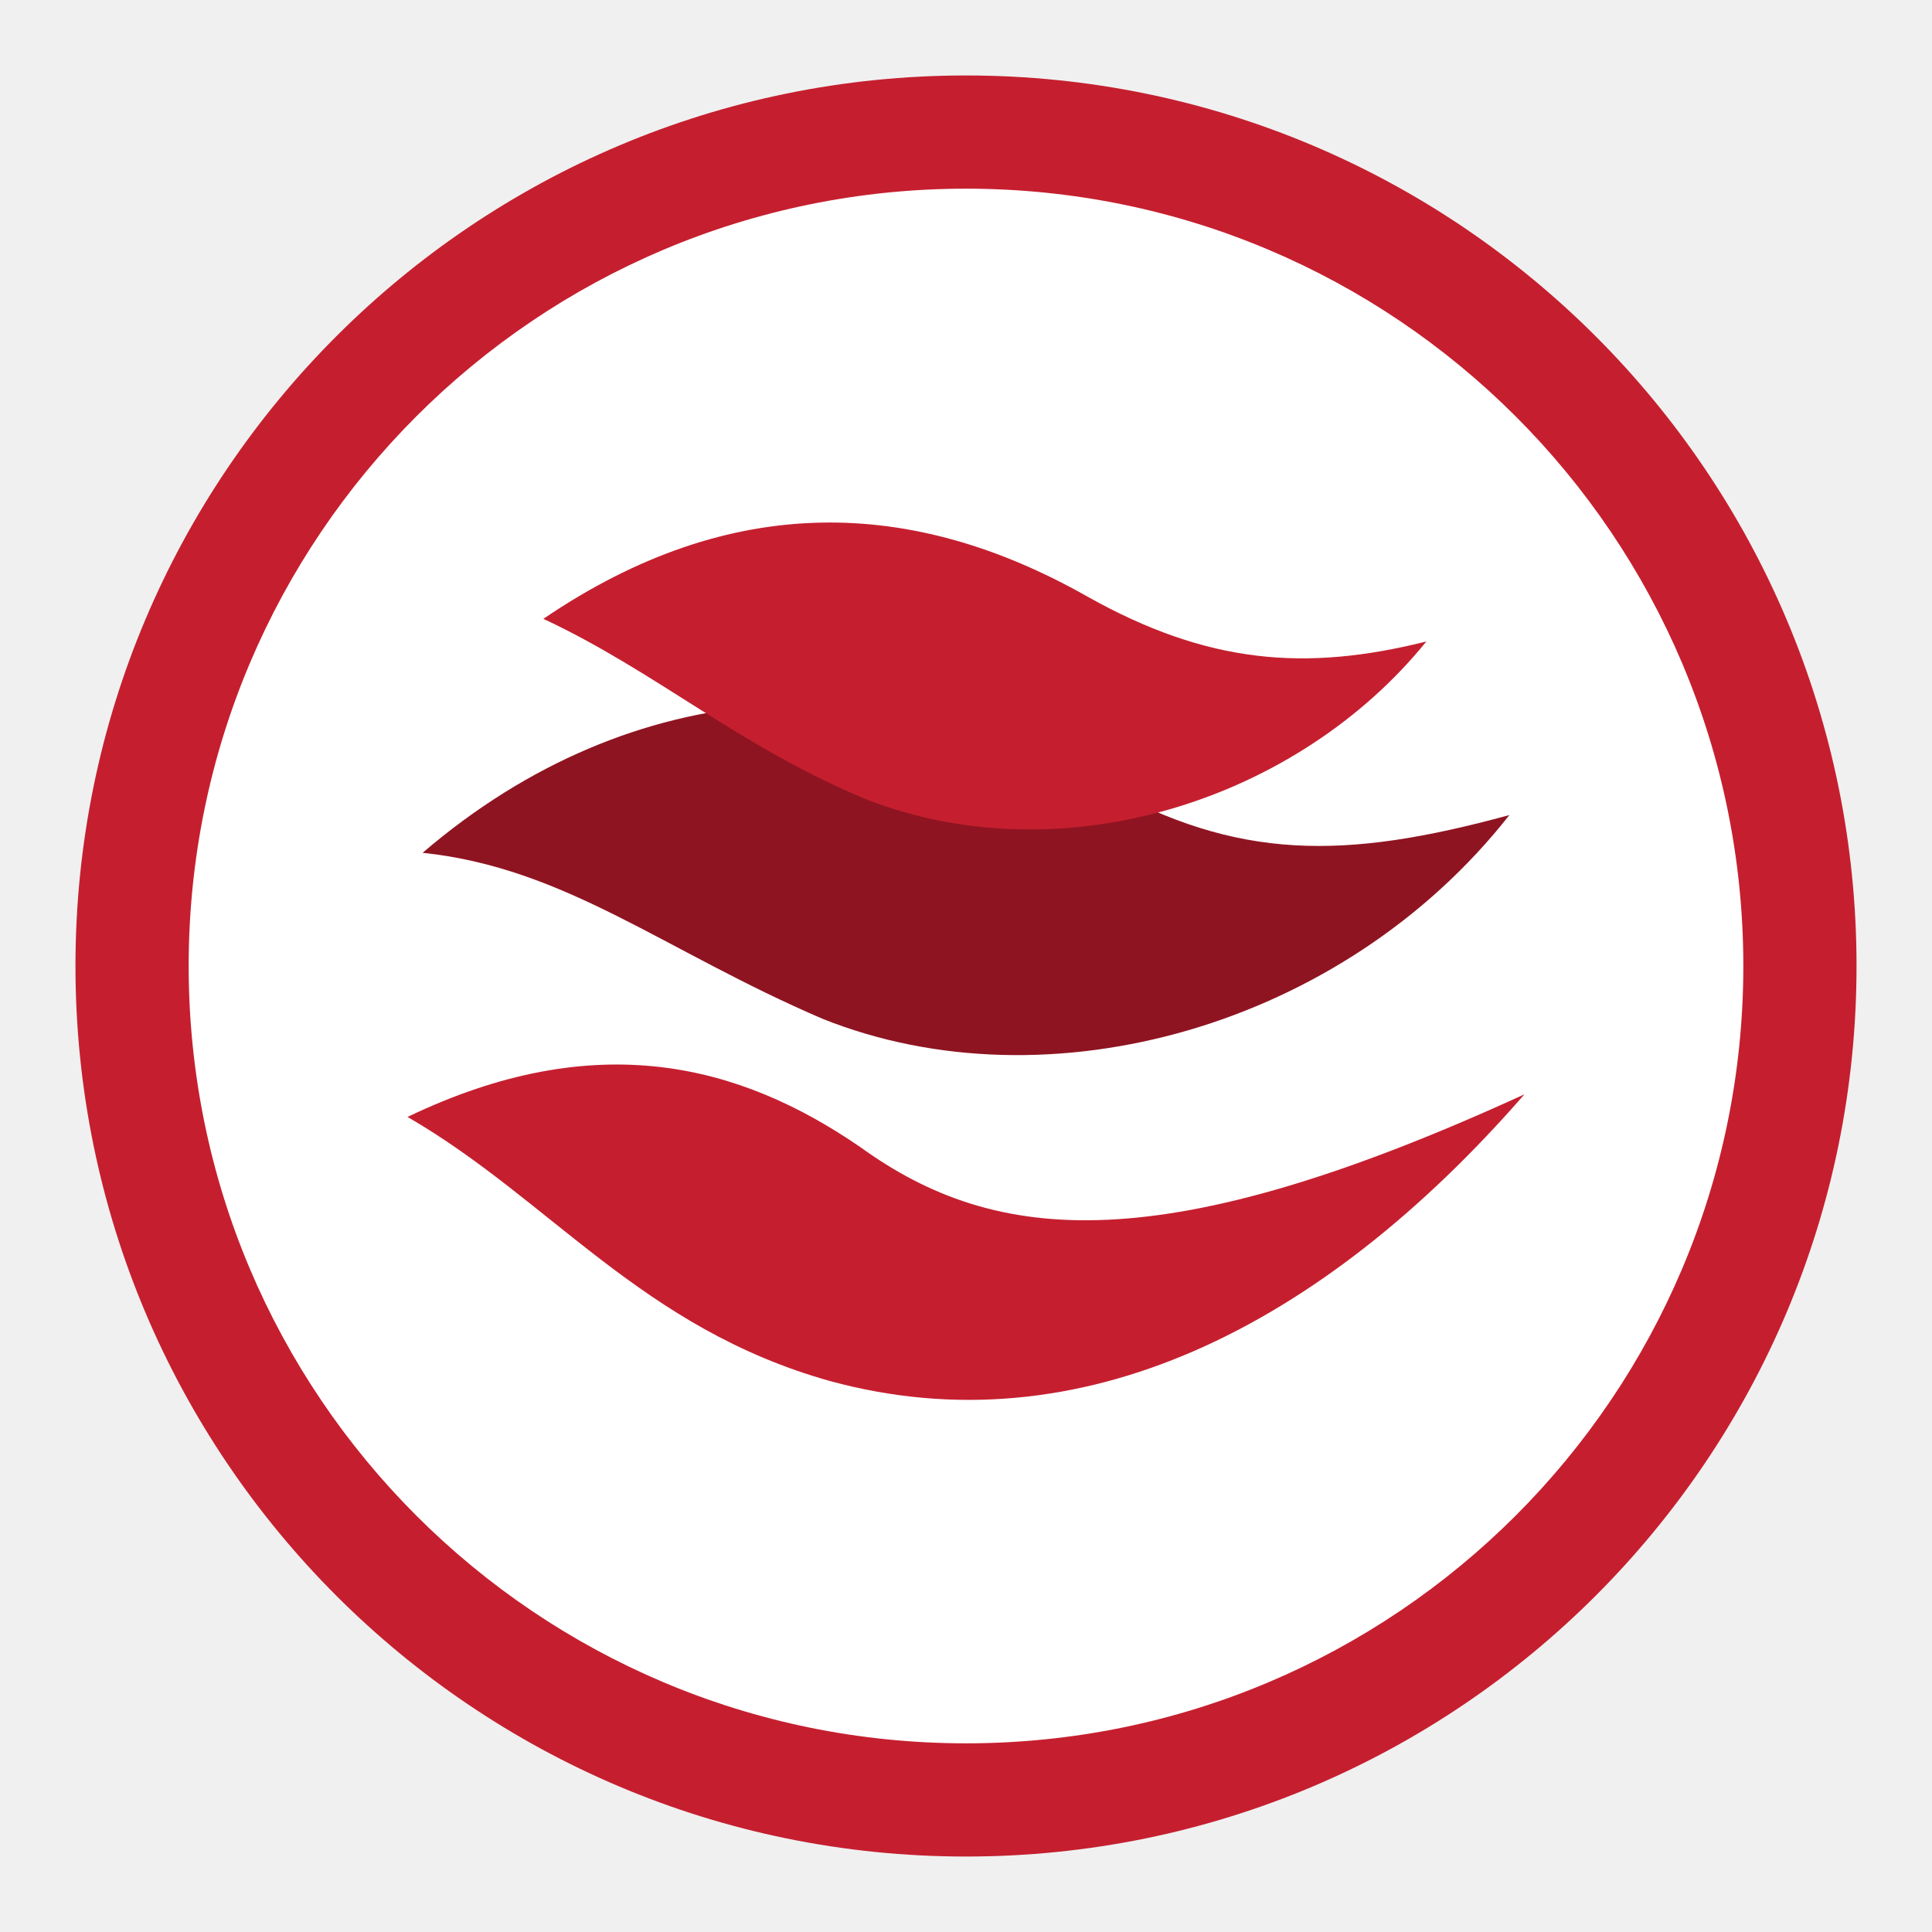
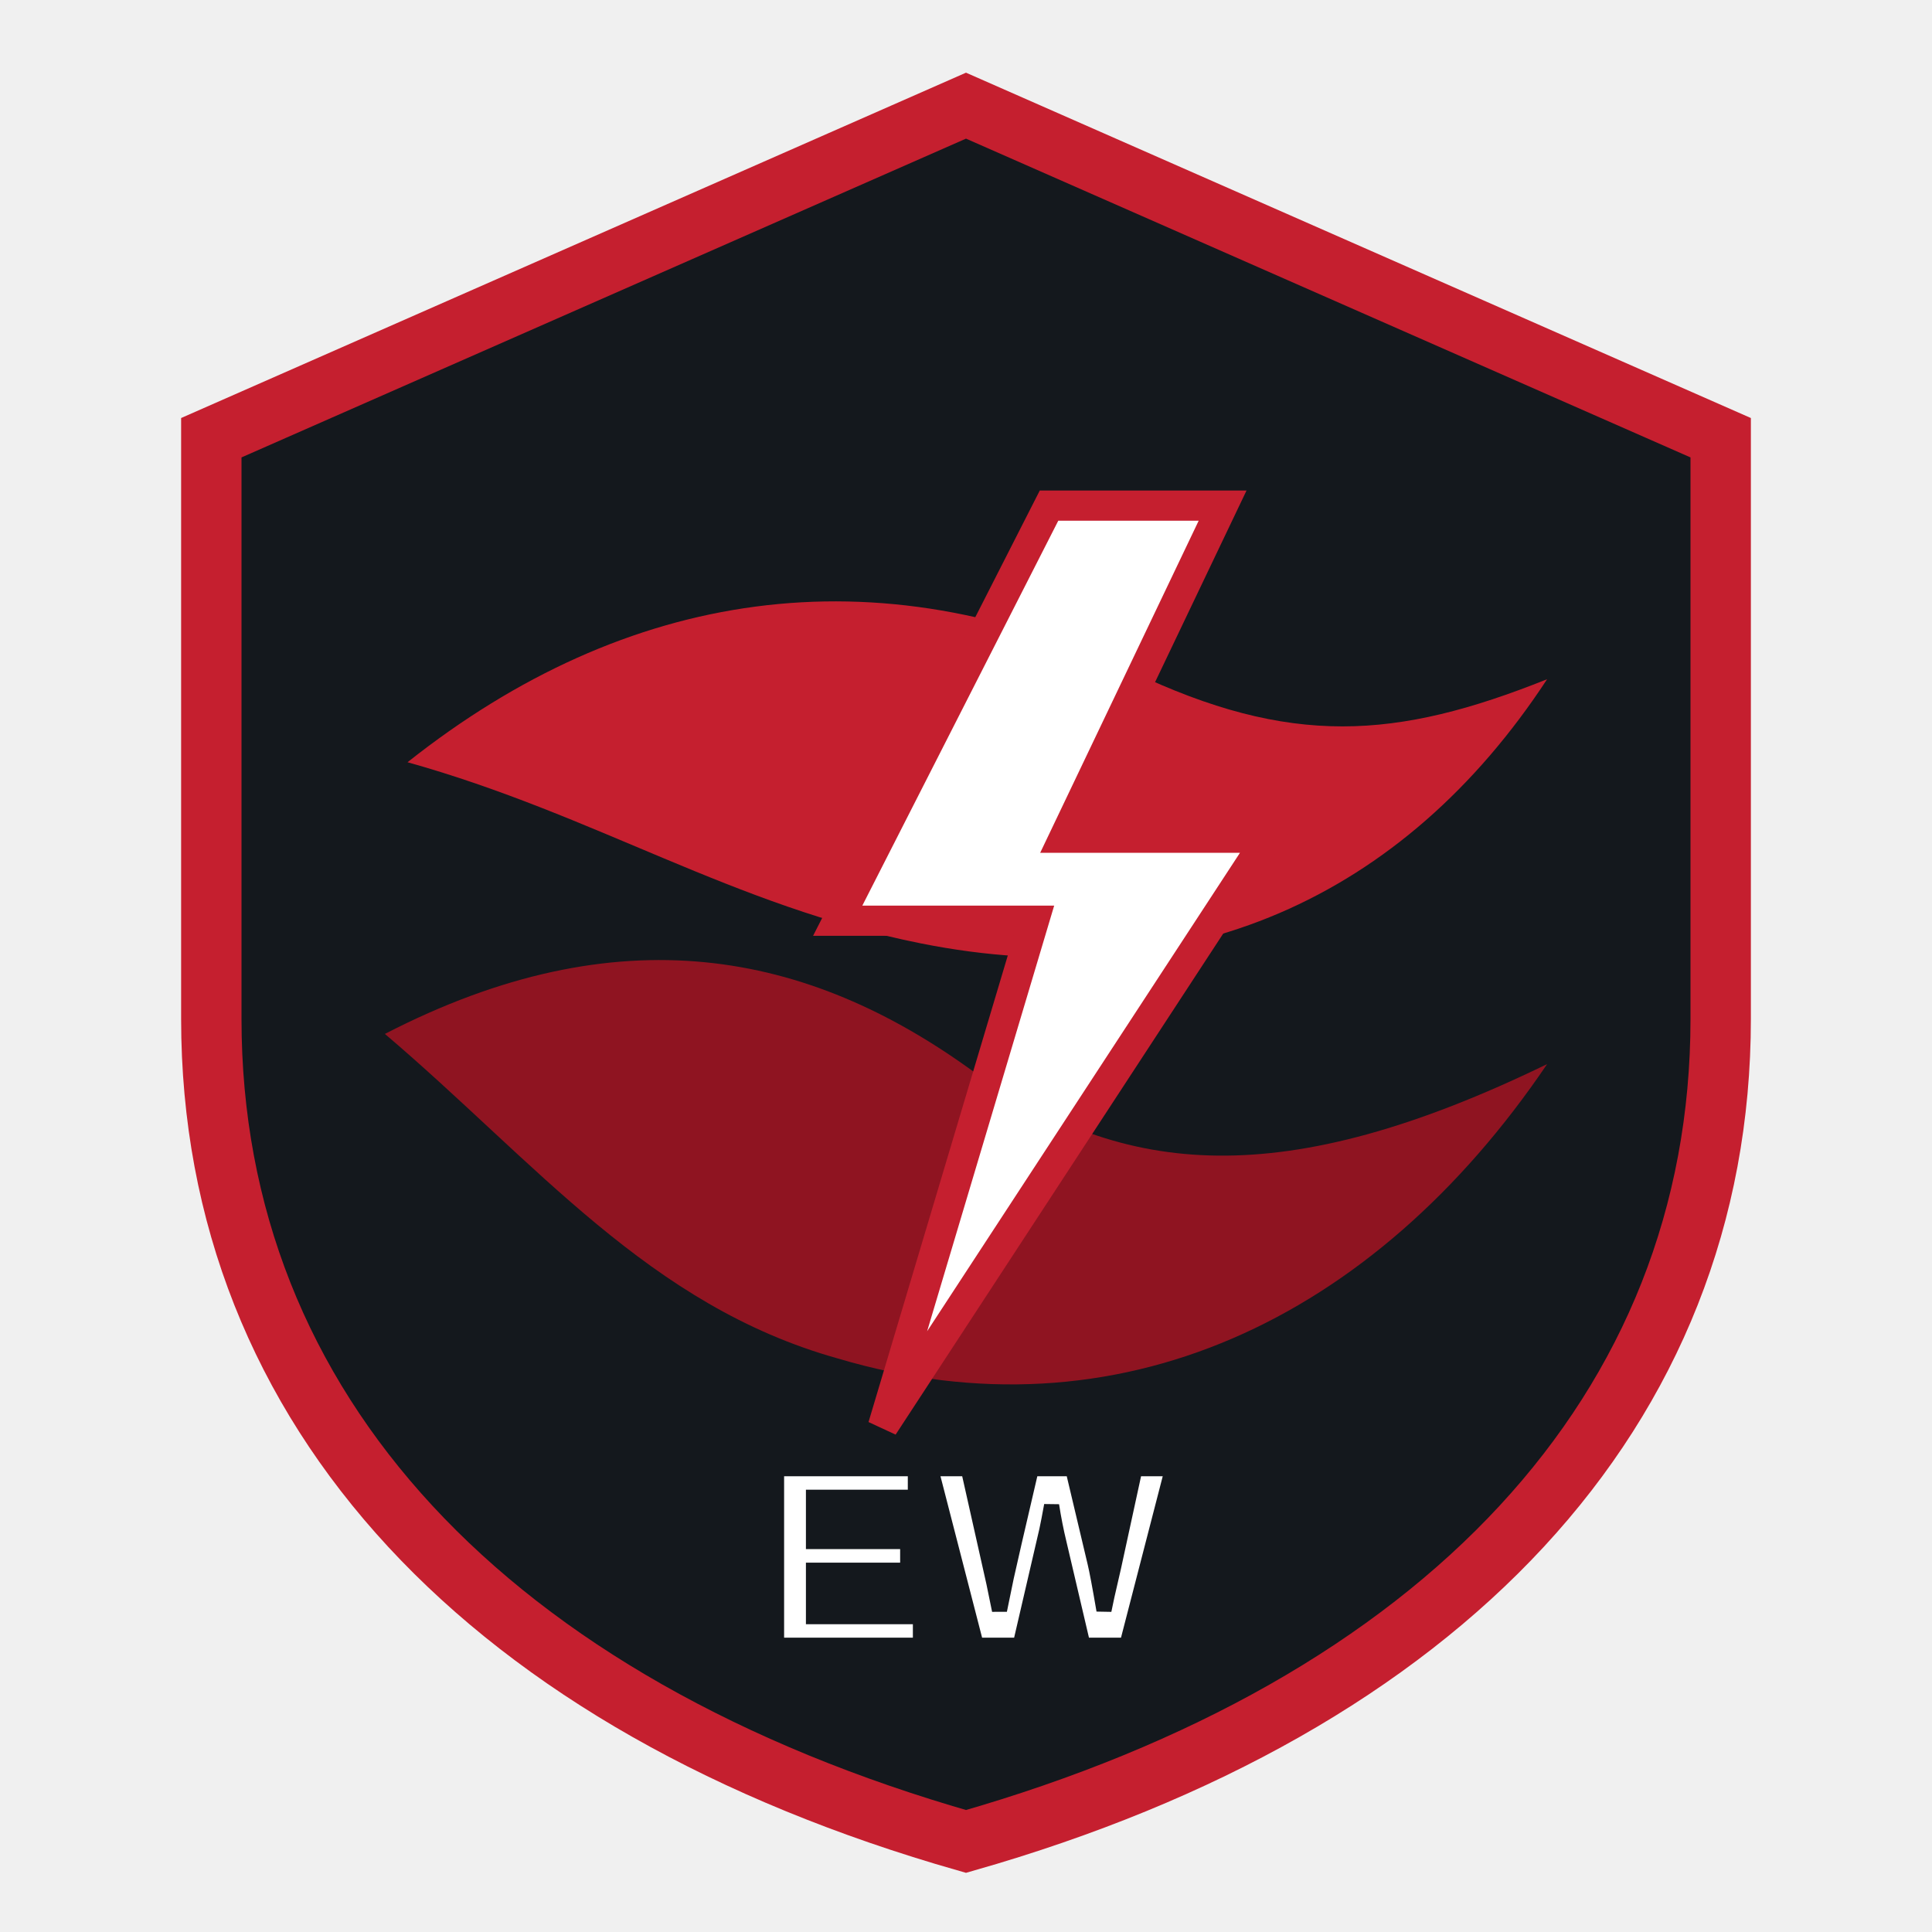
<svg xmlns="http://www.w3.org/2000/svg" viewBox="0 0 256 256" role="img" aria-labelledby="t">
-   <circle cx="128" cy="128" r="118" fill="#c51f2f" />
-   <circle cx="128" cy="128" r="103" fill="#ffffff" />
-   <path d="M54 148c25-12 44-7 60 4 18 13 40 15 88-7-27 31-59 47-92 38-25-7-37-24-56-35z" fill="#c51f2f" />
-   <path d="M56 113c28-24 62-25 90-9 18 10 32 10 54 4-22 28-61 39-91 27-21-9-34-20-53-22z" fill="#8f1421" />
-   <path d="M72 82c25-17 49-16 72-3 16 9 29 10 45 6-17 21-48 31-74 21-17-7-28-17-43-24z" fill="#c51f2f" />
+   <path d="M128 14 228 58v77c0 52-37 91-100 109C65 226 28 187 28 135V58z" fill="#14181d" stroke="#c51f2f" stroke-width="8" />
+   <path d="M54 101c29-23 62-28 96-12 21 10 35 9 55 1-19 29-48 42-83 35-25-5-43-17-68-24z" fill="#c51f2f" />
+   <path d="M51 137c31-16 56-11 78 5 20 14 41 16 76-1-23 34-57 50-94 39-25-7-40-26-60-43z" fill="#8f1421" />
+   <path d="m139 67-28 55h26l-20 67 51-78h-27l21-44z" fill="#fff" stroke="#c51f2f" stroke-width="4" />
+   <text x="128" y="218" text-anchor="middle" font-family="Arial,Helvetica,sans-serif" font-size="34" font-weight="900" fill="#fff" stroke="#14181d" stroke-width="2">EW</text>
</svg>
